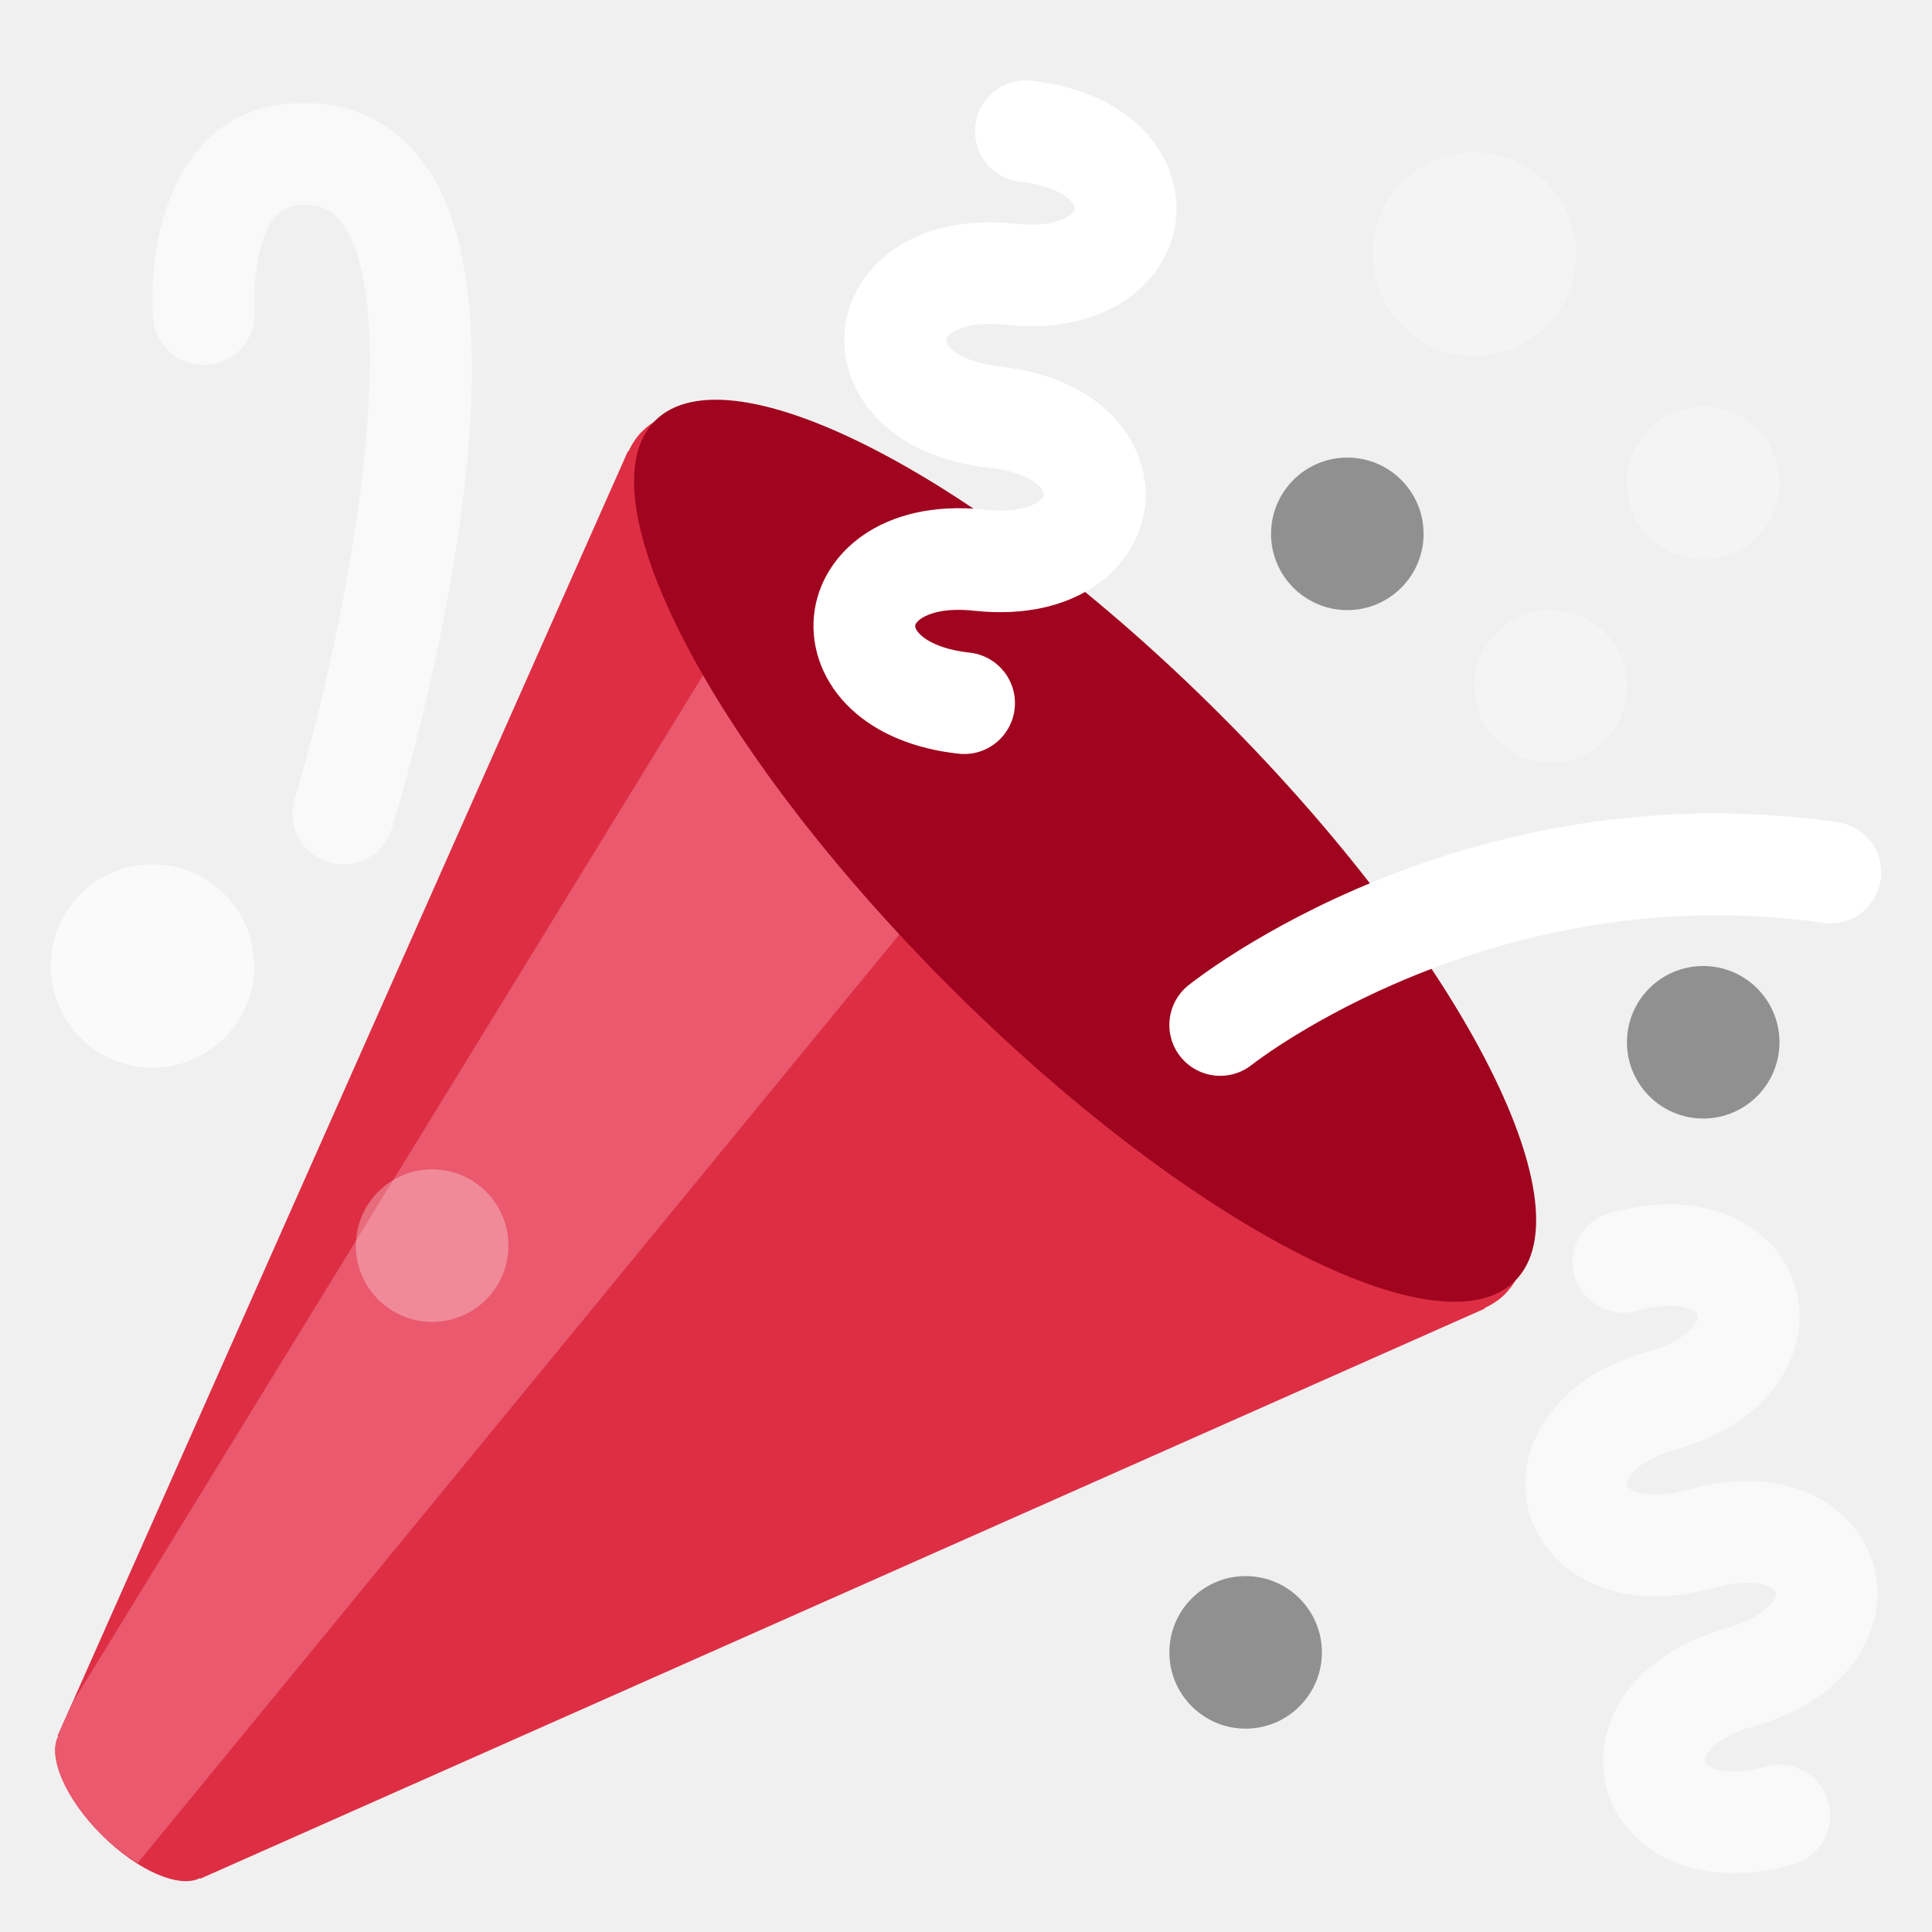
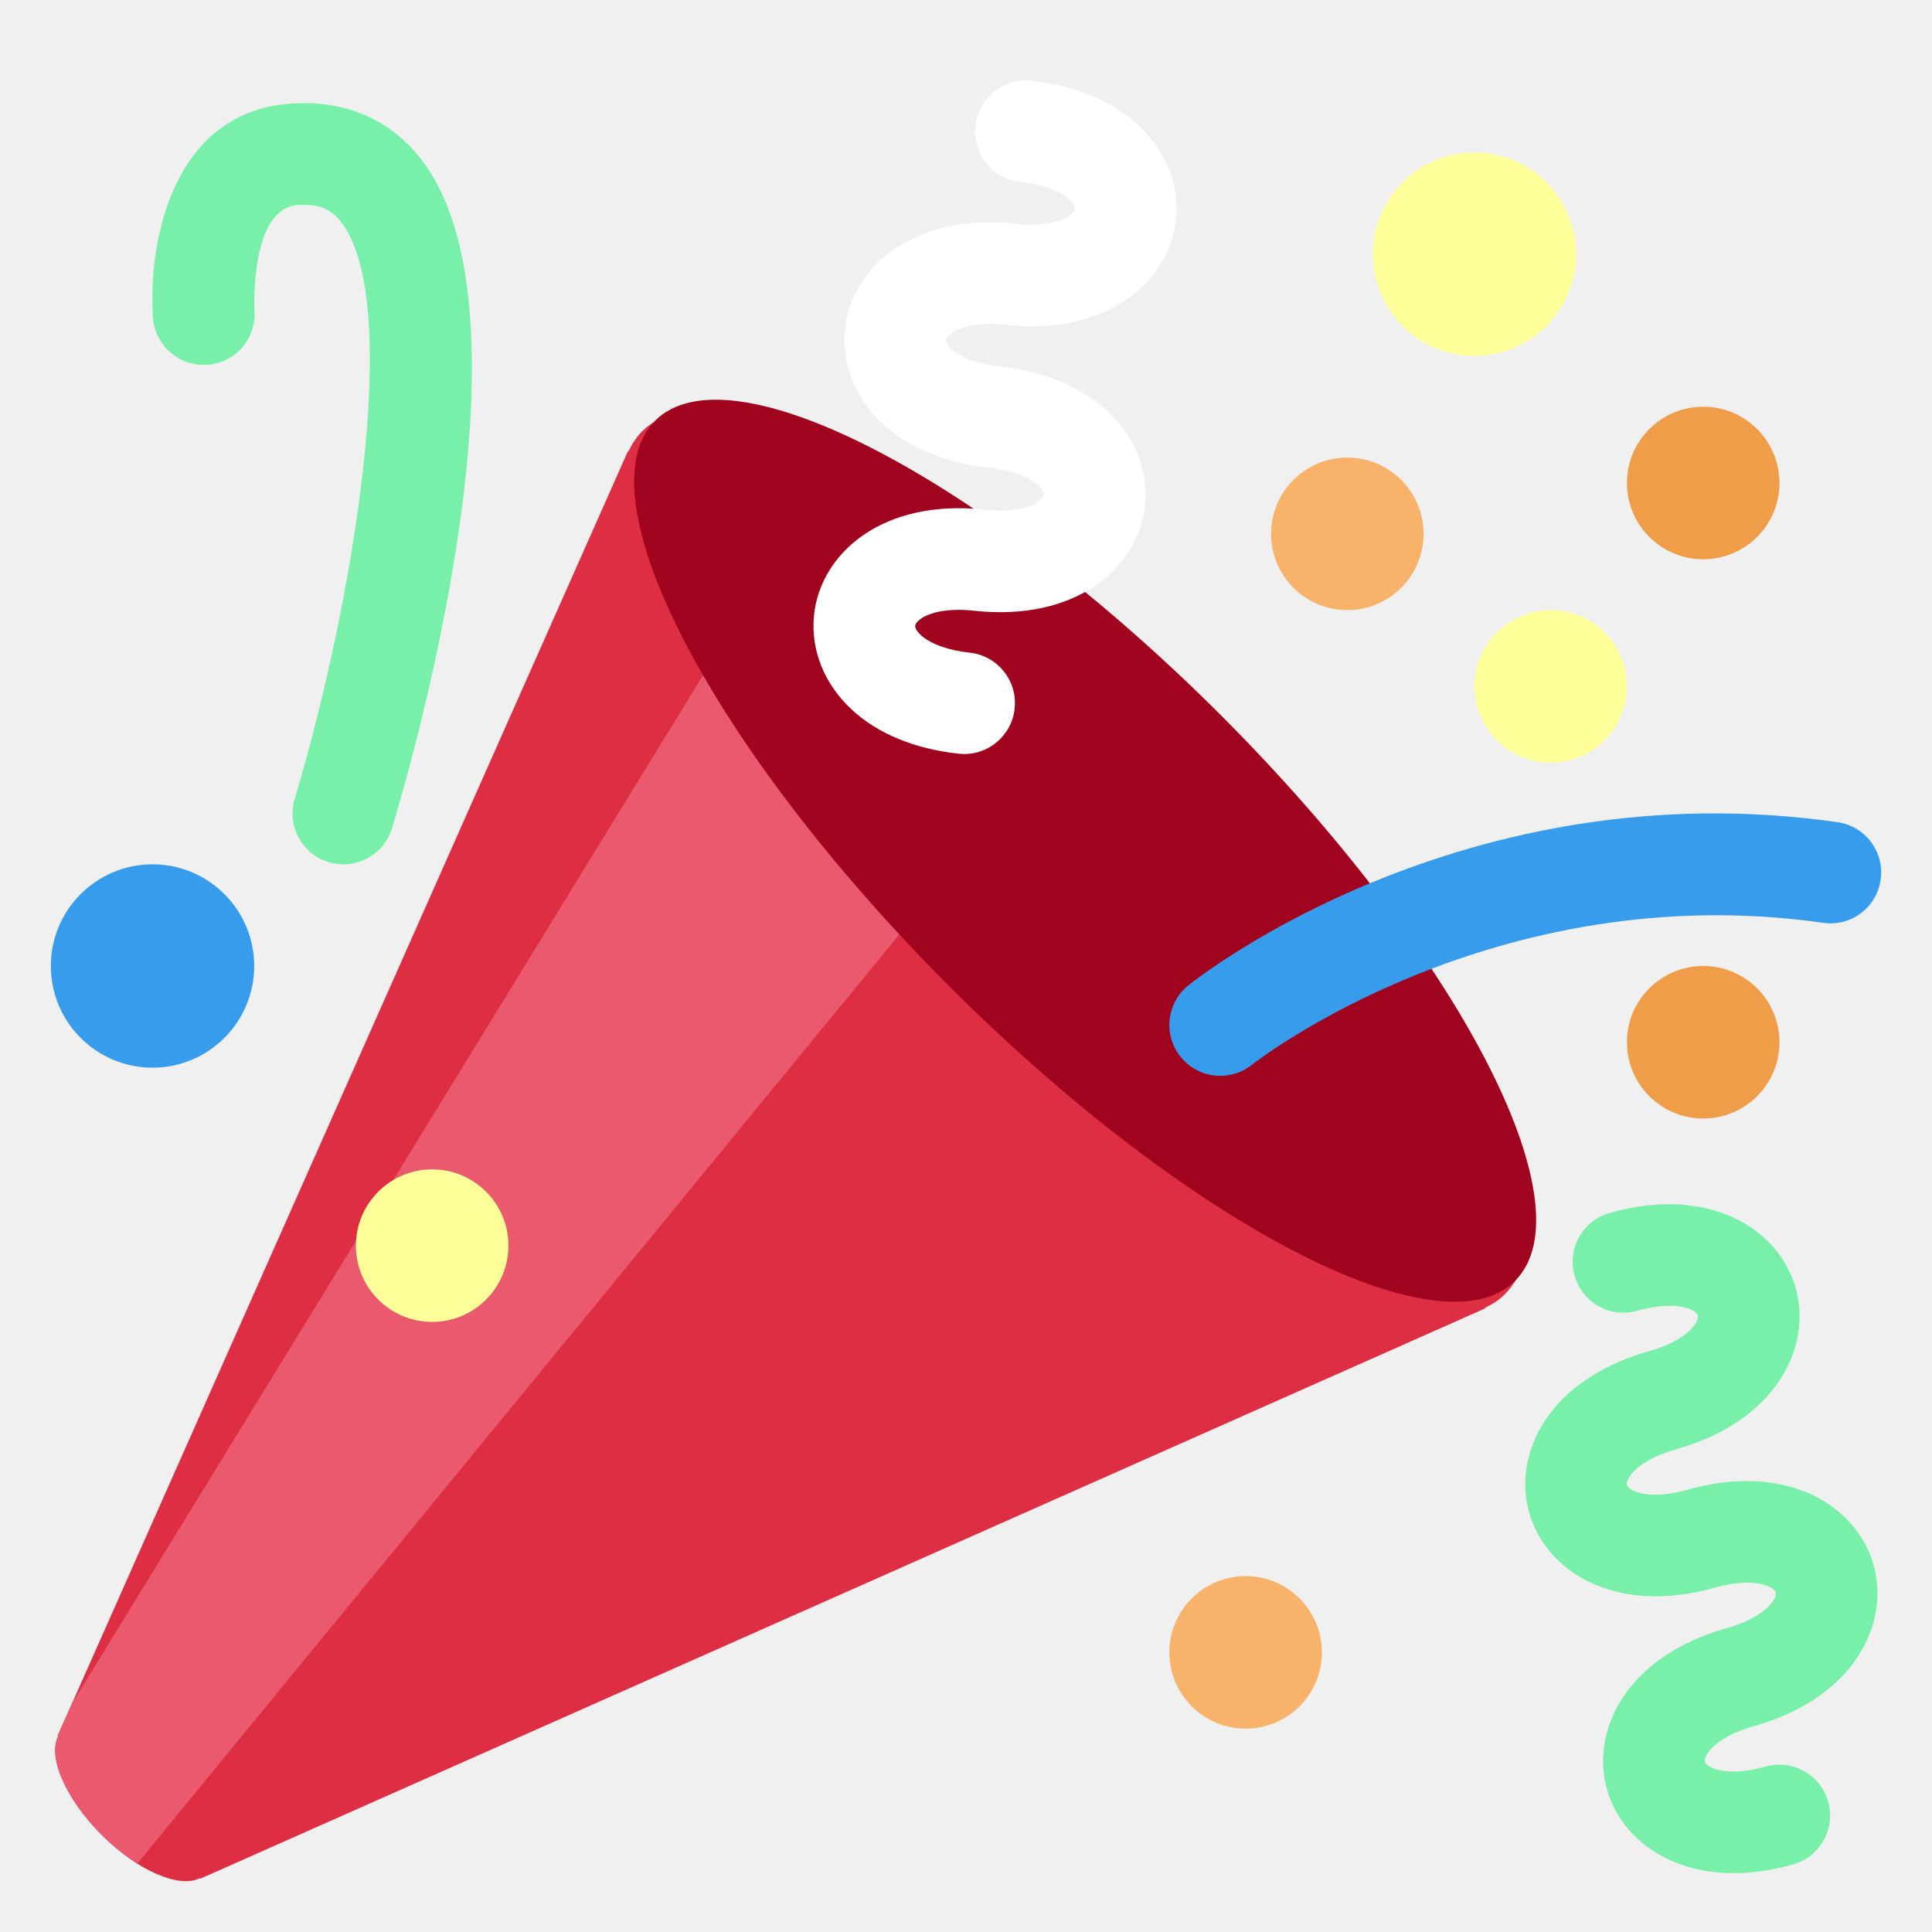
<svg xmlns="http://www.w3.org/2000/svg" viewBox="0 0 47.5 47.5" style="enable-background:new 0 0 47.5 47.5;" xml:space="preserve" version="1.1" id="svg2">
  <defs id="defs6">
    <clipPath id="clipPath16" clipPathUnits="userSpaceOnUse">
      <path id="path18" d="M 0,38 38,38 38,0 0,0 0,38 Z" />
    </clipPath>
  </defs>
  <g transform="matrix(1.25,0,0,-1.25,0,47.5)" id="g10">
    <g id="g12">
      <g clip-path="url(#clipPath16)" id="g14">
        <g transform="translate(12.626,29.5117)" id="g20">
          <path id="path22" style="fill:#dd2e44;fill-opacity:1;fill-rule:nonzero;stroke:none" d="m 0,0 c -0.112,-0.112 -0.197,-0.247 -0.268,-0.395 l -0.008,0.008 -11.216,-25.265 0.011,-0.011 c -0.208,-0.403 0.14,-1.223 0.853,-1.937 0.712,-0.712 1.532,-1.06 1.935,-0.852 l 0.01,-0.01 25.267,11.215 -0.008,0.009 c 0.148,0.07 0.282,0.155 0.395,0.268 1.562,1.562 -0.971,6.627 -5.657,11.313 C 6.628,-0.97 1.562,1.562 0,0" />
        </g>
        <g transform="translate(14,25)" id="g24">
          <path id="path26" style="fill:#ea596e;fill-opacity:1;fill-rule:nonzero;stroke:none" d="m 0,0 -12.584,-20.506 -0.282,-0.635 0.011,-0.01 c -0.208,-0.404 0.14,-1.223 0.853,-1.937 0.232,-0.232 0.472,-0.408 0.709,-0.557 L 4,-5 0,0 Z" />
        </g>
        <g transform="translate(24.0117,23.9341)" id="g28">
          <path id="path30" style="fill:#a0041e;fill-opacity:1;fill-rule:nonzero;stroke:none" d="m 0,0 c 4.67,-4.672 7.263,-9.652 5.789,-11.125 -1.473,-1.473 -6.453,1.119 -11.126,5.789 -4.671,4.672 -7.263,9.653 -5.79,11.127 C -9.653,7.264 -4.673,4.671 0,0" />
        </g>
        <g transform="translate(19.5898,23.3906)" id="g32">
          <path id="path34" style="fill:#fff;fill-opacity:1;fill-rule:nonzero;stroke:none" d="m 0,0 c -0.199,-0.161 -0.459,-0.245 -0.734,-0.215 -0.868,0.094 -1.598,0.396 -2.109,0.873 -0.541,0.505 -0.808,1.182 -0.735,1.862 0.128,1.192 1.324,2.286 3.363,2.065 0.793,-0.085 1.147,0.17 1.158,0.292 0.014,0.121 -0.277,0.446 -1.069,0.532 -0.869,0.094 -1.598,0.396 -2.11,0.873 -0.541,0.505 -0.809,1.183 -0.735,1.862 0.13,1.192 1.325,2.286 3.362,2.065 0.578,-0.062 0.882,0.058 1.011,0.135 0.104,0.063 0.145,0.123 0.149,0.157 0.011,0.121 -0.276,0.446 -1.071,0.532 -0.548,0.06 -0.946,0.552 -0.886,1.102 0.059,0.549 0.551,0.946 1.101,0.886 C 2.732,12.802 3.668,11.479 3.539,10.286 3.41,9.094 2.215,8.001 0.176,8.221 -0.402,8.284 -0.705,8.164 -0.834,8.087 -0.937,8.024 -0.979,7.963 -0.983,7.93 -0.996,7.808 -0.707,7.483 0.088,7.397 2.125,7.178 3.061,5.855 2.932,4.662 2.803,3.47 1.607,2.376 -0.43,2.597 -1.008,2.659 -1.312,2.54 -1.442,2.463 -1.545,2.4 -1.585,2.339 -1.589,2.305 -1.602,2.184 -1.313,1.859 -0.519,1.773 0.029,1.714 0.428,1.221 0.367,0.672 0.338,0.397 0.199,0.161 0,0" />
        </g>
        <g transform="translate(31.6611,14.1426)" id="g36">
-           <path id="path38" style="fill:rgba(255, 255, 255, 0.6);fill-opacity:1;fill-rule:nonzero;stroke:none" d="M 0,0 C 1.973,0.557 3.334,-0.323 3.658,-1.478 3.982,-2.632 3.28,-4.093 1.309,-4.647 0.539,-4.863 0.308,-5.231 0.339,-5.349 c 0.034,-0.118 0.425,-0.312 1.193,-0.094 1.972,0.554 3.333,-0.326 3.657,-1.48 0.327,-1.155 -0.377,-2.614 -2.35,-3.17 -0.769,-0.216 -1.001,-0.585 -0.967,-0.702 0.033,-0.117 0.423,-0.31 1.192,-0.095 0.531,0.15 1.084,-0.16 1.234,-0.691 0.148,-0.532 -0.161,-1.084 -0.694,-1.234 -1.97,-0.555 -3.333,0.323 -3.659,1.479 -0.324,1.154 0.379,2.613 2.353,3.169 0.769,0.217 1.001,0.584 0.967,0.702 -0.033,0.117 -0.422,0.312 -1.191,0.096 -1.973,-0.556 -3.334,0.322 -3.659,1.478 -0.325,1.155 0.378,2.614 2.352,3.17 0.767,0.215 0.999,0.585 0.966,0.701 -0.034,0.119 -0.422,0.313 -1.192,0.096 -0.532,-0.15 -1.083,0.16 -1.233,0.692 C -0.842,-0.701 -0.532,-0.149 0,0" />
+           <path id="path38" style="fill:#79F0A9;fill-opacity:1;fill-rule:nonzero;stroke:none" d="M 0,0 C 1.973,0.557 3.334,-0.323 3.658,-1.478 3.982,-2.632 3.28,-4.093 1.309,-4.647 0.539,-4.863 0.308,-5.231 0.339,-5.349 c 0.034,-0.118 0.425,-0.312 1.193,-0.094 1.972,0.554 3.333,-0.326 3.657,-1.48 0.327,-1.155 -0.377,-2.614 -2.35,-3.17 -0.769,-0.216 -1.001,-0.585 -0.967,-0.702 0.033,-0.117 0.423,-0.31 1.192,-0.095 0.531,0.15 1.084,-0.16 1.234,-0.691 0.148,-0.532 -0.161,-1.084 -0.694,-1.234 -1.97,-0.555 -3.333,0.323 -3.659,1.479 -0.324,1.154 0.379,2.613 2.353,3.169 0.769,0.217 1.001,0.584 0.967,0.702 -0.033,0.117 -0.422,0.312 -1.191,0.096 -1.973,-0.556 -3.334,0.322 -3.659,1.478 -0.325,1.155 0.378,2.614 2.352,3.17 0.767,0.215 0.999,0.585 0.966,0.701 -0.034,0.119 -0.422,0.313 -1.192,0.096 -0.532,-0.15 -1.083,0.16 -1.233,0.692 C -0.842,-0.701 -0.532,-0.149 0,0" />
        </g>
        <g transform="translate(24.001,16.8398)" id="g40">
-           <path id="path42" style="fill:#fff;fill-opacity:1;fill-rule:nonzero;stroke:none" d="M 0,0 C -0.294,0 -0.584,0.129 -0.782,0.375 -1.127,0.807 -1.057,1.436 -0.626,1.781 -0.408,1.956 4.792,6.04 12.141,4.989 12.688,4.911 13.067,4.405 12.989,3.858 12.911,3.312 12.409,2.928 11.857,3.01 5.364,3.932 0.67,0.256 0.624,0.219 0.439,0.071 0.219,0 0,0" />
+           <path id="path42" style="fill:#389cec;fill-opacity:1;fill-rule:nonzero;stroke:none" d="M 0,0 C -0.294,0 -0.584,0.129 -0.782,0.375 -1.127,0.807 -1.057,1.436 -0.626,1.781 -0.408,1.956 4.792,6.04 12.141,4.989 12.688,4.911 13.067,4.405 12.989,3.858 12.911,3.312 12.409,2.928 11.857,3.01 5.364,3.932 0.67,0.256 0.624,0.219 0.439,0.071 0.219,0 0,0" />
        </g>
        <g transform="translate(6.7544,21)" id="g44">
-           <path id="path46" style="fill:rgba(255, 255, 255, 0.6);fill-opacity:1;fill-rule:nonzero;stroke:none" d="m 0,0 c -0.095,0 -0.192,0.014 -0.288,0.042 -0.529,0.159 -0.829,0.717 -0.67,1.246 1.133,3.773 2.16,9.794 0.898,11.363 -0.142,0.178 -0.354,0.353 -0.842,0.316 -0.939,-0.071 -0.849,-2.051 -0.848,-2.071 0.042,-0.551 -0.372,-1.031 -0.922,-1.072 -0.559,-0.034 -1.032,0.372 -1.072,0.923 -0.104,1.379 0.326,4.035 2.691,4.214 C 0.003,15.041 0.88,14.674 1.5,13.904 3.871,10.953 1.464,2.397 0.957,0.712 0.827,0.279 0.43,0 0,0" />
+           <path id="path46" style="fill:#79F0A9;fill-opacity:1;fill-rule:nonzero;stroke:none" d="m 0,0 c -0.095,0 -0.192,0.014 -0.288,0.042 -0.529,0.159 -0.829,0.717 -0.67,1.246 1.133,3.773 2.16,9.794 0.898,11.363 -0.142,0.178 -0.354,0.353 -0.842,0.316 -0.939,-0.071 -0.849,-2.051 -0.848,-2.071 0.042,-0.551 -0.372,-1.031 -0.922,-1.072 -0.559,-0.034 -1.032,0.372 -1.072,0.923 -0.104,1.379 0.326,4.035 2.691,4.214 C 0.003,15.041 0.88,14.674 1.5,13.904 3.871,10.953 1.464,2.397 0.957,0.712 0.827,0.279 0.43,0 0,0" />
        </g>
        <g transform="translate(28,27.5)" id="g48">
-           <path id="path50" style="fill:rgba(0, 0, 0, 0.4);fill-opacity:1;fill-rule:nonzero;stroke:none" d="M 0,0 C 0,-0.828 -0.672,-1.5 -1.5,-1.5 -2.328,-1.5 -3,-0.828 -3,0 -3,0.828 -2.328,1.5 -1.5,1.5 -0.672,1.5 0,0.828 0,0" />
+           <path id="path50" style="fill:#f8b26a;fill-opacity:1;fill-rule:nonzero;stroke:none" d="M 0,0 C 0,-0.828 -0.672,-1.5 -1.5,-1.5 -2.328,-1.5 -3,-0.828 -3,0 -3,0.828 -2.328,1.5 -1.5,1.5 -0.672,1.5 0,0.828 0,0" />
        </g>
        <g transform="translate(5,19)" id="g52">
-           <path id="path54" style="fill:#fafafa;fill-opacity:1;fill-rule:nonzero;stroke:none" d="m 0,0 c 0,-1.104 -0.896,-2 -2,-2 -1.104,0 -2,0.896 -2,2 0,1.104 0.896,2 2,2 1.104,0 2,-0.896 2,-2" />
+           <path id="path54" style="fill:#389cec;fill-opacity:1;fill-rule:nonzero;stroke:none" d="m 0,0 c 0,-1.104 -0.896,-2 -2,-2 -1.104,0 -2,0.896 -2,2 0,1.104 0.896,2 2,2 1.104,0 2,-0.896 2,-2" />
        </g>
        <g transform="translate(35,17.5)" id="g56">
-           <path id="path58" style="fill:rgba(0, 0, 0, 0.4);fill-opacity:1;fill-rule:nonzero;stroke:none" d="M 0,0 C 0,-0.828 -0.672,-1.5 -1.5,-1.5 -2.328,-1.5 -3,-0.828 -3,0 -3,0.828 -2.328,1.5 -1.5,1.5 -0.672,1.5 0,0.828 0,0" />
+           <path id="path58" style="fill:#ef9d48;fill-opacity:1;fill-rule:nonzero;stroke:none" d="M 0,0 C 0,-0.828 -0.672,-1.5 -1.5,-1.5 -2.328,-1.5 -3,-0.828 -3,0 -3,0.828 -2.328,1.5 -1.5,1.5 -0.672,1.5 0,0.828 0,0" />
        </g>
        <g transform="translate(26,5.5)" id="g60">
-           <path id="path62" style="fill:rgba(0, 0, 0, 0.4);fill-opacity:1;fill-rule:nonzero;stroke:none" d="M 0,0 C 0,-0.828 -0.672,-1.5 -1.5,-1.5 -2.328,-1.5 -3,-0.828 -3,0 -3,0.828 -2.328,1.5 -1.5,1.5 -0.672,1.5 0,0.828 0,0" />
+           <path id="path62" style="fill:#f8b26a;fill-opacity:1;fill-rule:nonzero;stroke:none" d="M 0,0 C 0,-0.828 -0.672,-1.5 -1.5,-1.5 -2.328,-1.5 -3,-0.828 -3,0 -3,0.828 -2.328,1.5 -1.5,1.5 -0.672,1.5 0,0.828 0,0" />
        </g>
        <g transform="translate(31,33)" id="g64">
-           <path id="path66" style="fill:rgba(255, 255, 255, 0.3);fill-opacity:1;fill-rule:nonzero;stroke:none" d="m 0,0 c 0,-1.104 -0.896,-2 -2,-2 -1.104,0 -2,0.896 -2,2 0,1.104 0.896,2 2,2 1.104,0 2,-0.896 2,-2" />
+           <path id="path66" style="fill:#ffff99;fill-opacity:1;fill-rule:nonzero;stroke:none" d="m 0,0 c 0,-1.104 -0.896,-2 -2,-2 -1.104,0 -2,0.896 -2,2 0,1.104 0.896,2 2,2 1.104,0 2,-0.896 2,-2" />
        </g>
        <g transform="translate(35,28.5)" id="g68">
-           <path id="path70" style="fill:rgba(255, 255, 255, 0.3);fill-opacity:1;fill-rule:nonzero;stroke:none" d="M 0,0 C 0,-0.828 -0.672,-1.5 -1.5,-1.5 -2.328,-1.5 -3,-0.828 -3,0 -3,0.828 -2.328,1.5 -1.5,1.5 -0.672,1.5 0,0.828 0,0" />
+           <path id="path70" style="fill:#ef9d48;fill-opacity:1;fill-rule:nonzero;stroke:none" d="M 0,0 C 0,-0.828 -0.672,-1.5 -1.5,-1.5 -2.328,-1.5 -3,-0.828 -3,0 -3,0.828 -2.328,1.5 -1.5,1.5 -0.672,1.5 0,0.828 0,0" />
        </g>
        <g transform="translate(32,24.5)" id="g72">
-           <path id="path74" style="fill:rgba(255, 255, 255, 0.3);fill-opacity:1;fill-rule:nonzero;stroke:none" d="M 0,0 C 0,-0.828 -0.672,-1.5 -1.5,-1.5 -2.328,-1.5 -3,-0.828 -3,0 -3,0.828 -2.328,1.5 -1.5,1.5 -0.672,1.5 0,0.828 0,0" />
+           <path id="path74" style="fill:#ffff99;fill-opacity:1;fill-rule:nonzero;stroke:none" d="M 0,0 C 0,-0.828 -0.672,-1.5 -1.5,-1.5 -2.328,-1.5 -3,-0.828 -3,0 -3,0.828 -2.328,1.5 -1.5,1.5 -0.672,1.5 0,0.828 0,0" />
        </g>
        <g transform="translate(10,13.5)" id="g76">
-           <path id="path78" style="fill:rgba(255, 255, 255, 0.3);fill-opacity:1;fill-rule:nonzero;stroke:none" d="M 0,0 C 0,-0.828 -0.672,-1.5 -1.5,-1.5 -2.328,-1.5 -3,-0.828 -3,0 -3,0.828 -2.328,1.5 -1.5,1.5 -0.672,1.5 0,0.828 0,0" />
+           <path id="path78" style="fill:#ffff99;fill-opacity:1;fill-rule:nonzero;stroke:none" d="M 0,0 C 0,-0.828 -0.672,-1.5 -1.5,-1.5 -2.328,-1.5 -3,-0.828 -3,0 -3,0.828 -2.328,1.5 -1.5,1.5 -0.672,1.5 0,0.828 0,0" />
        </g>
      </g>
    </g>
  </g>
</svg>
